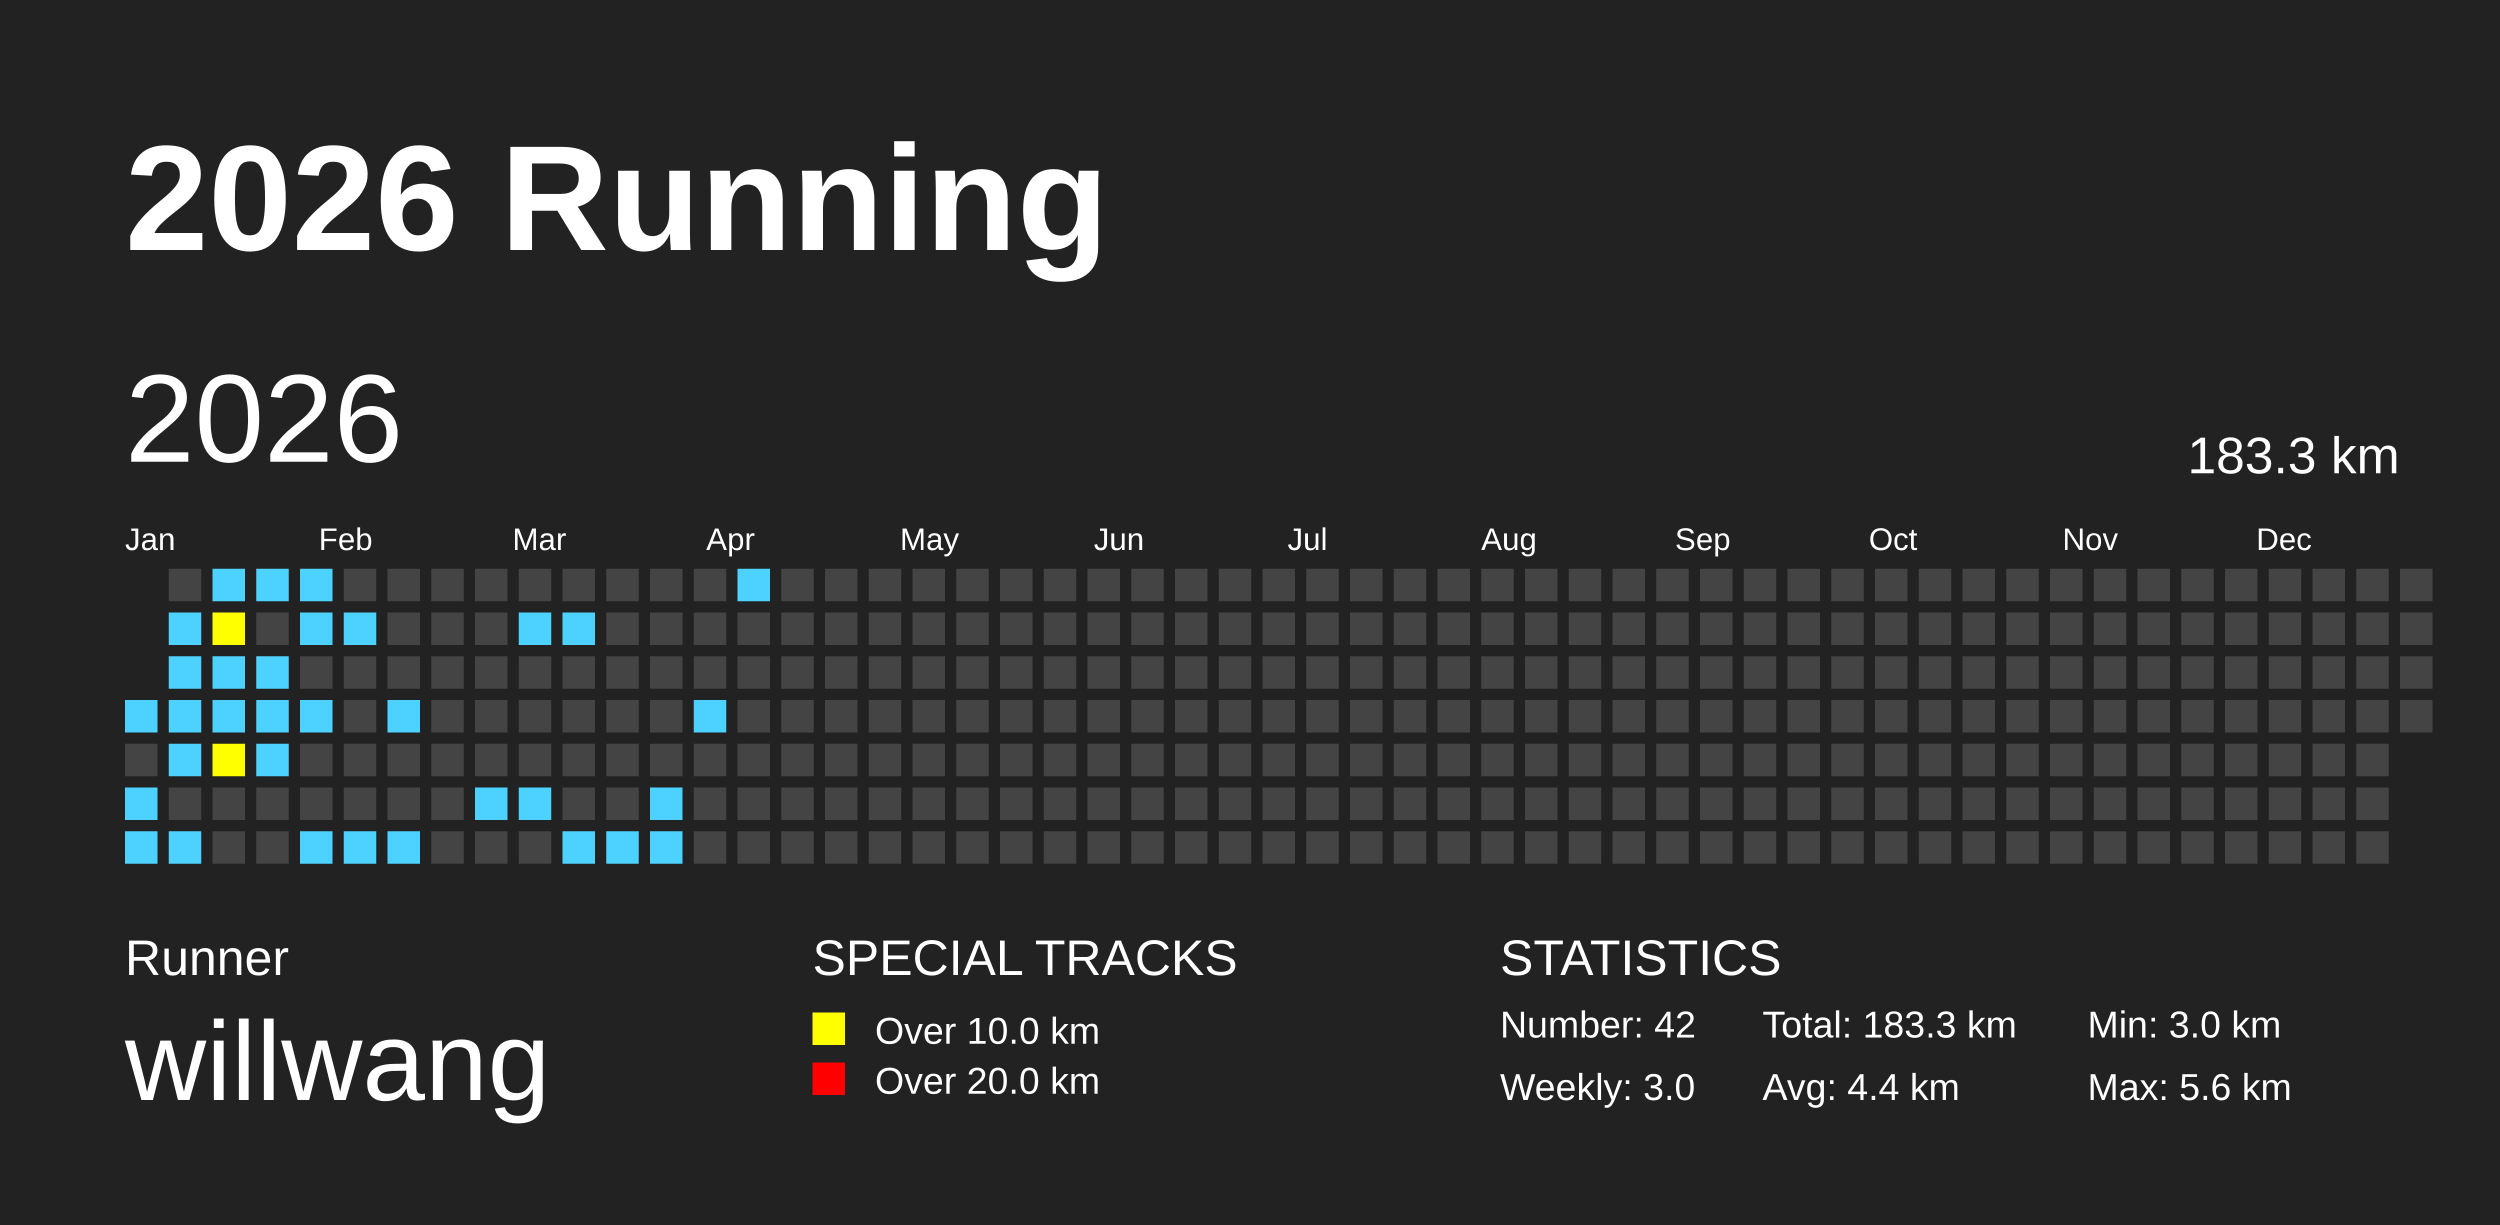
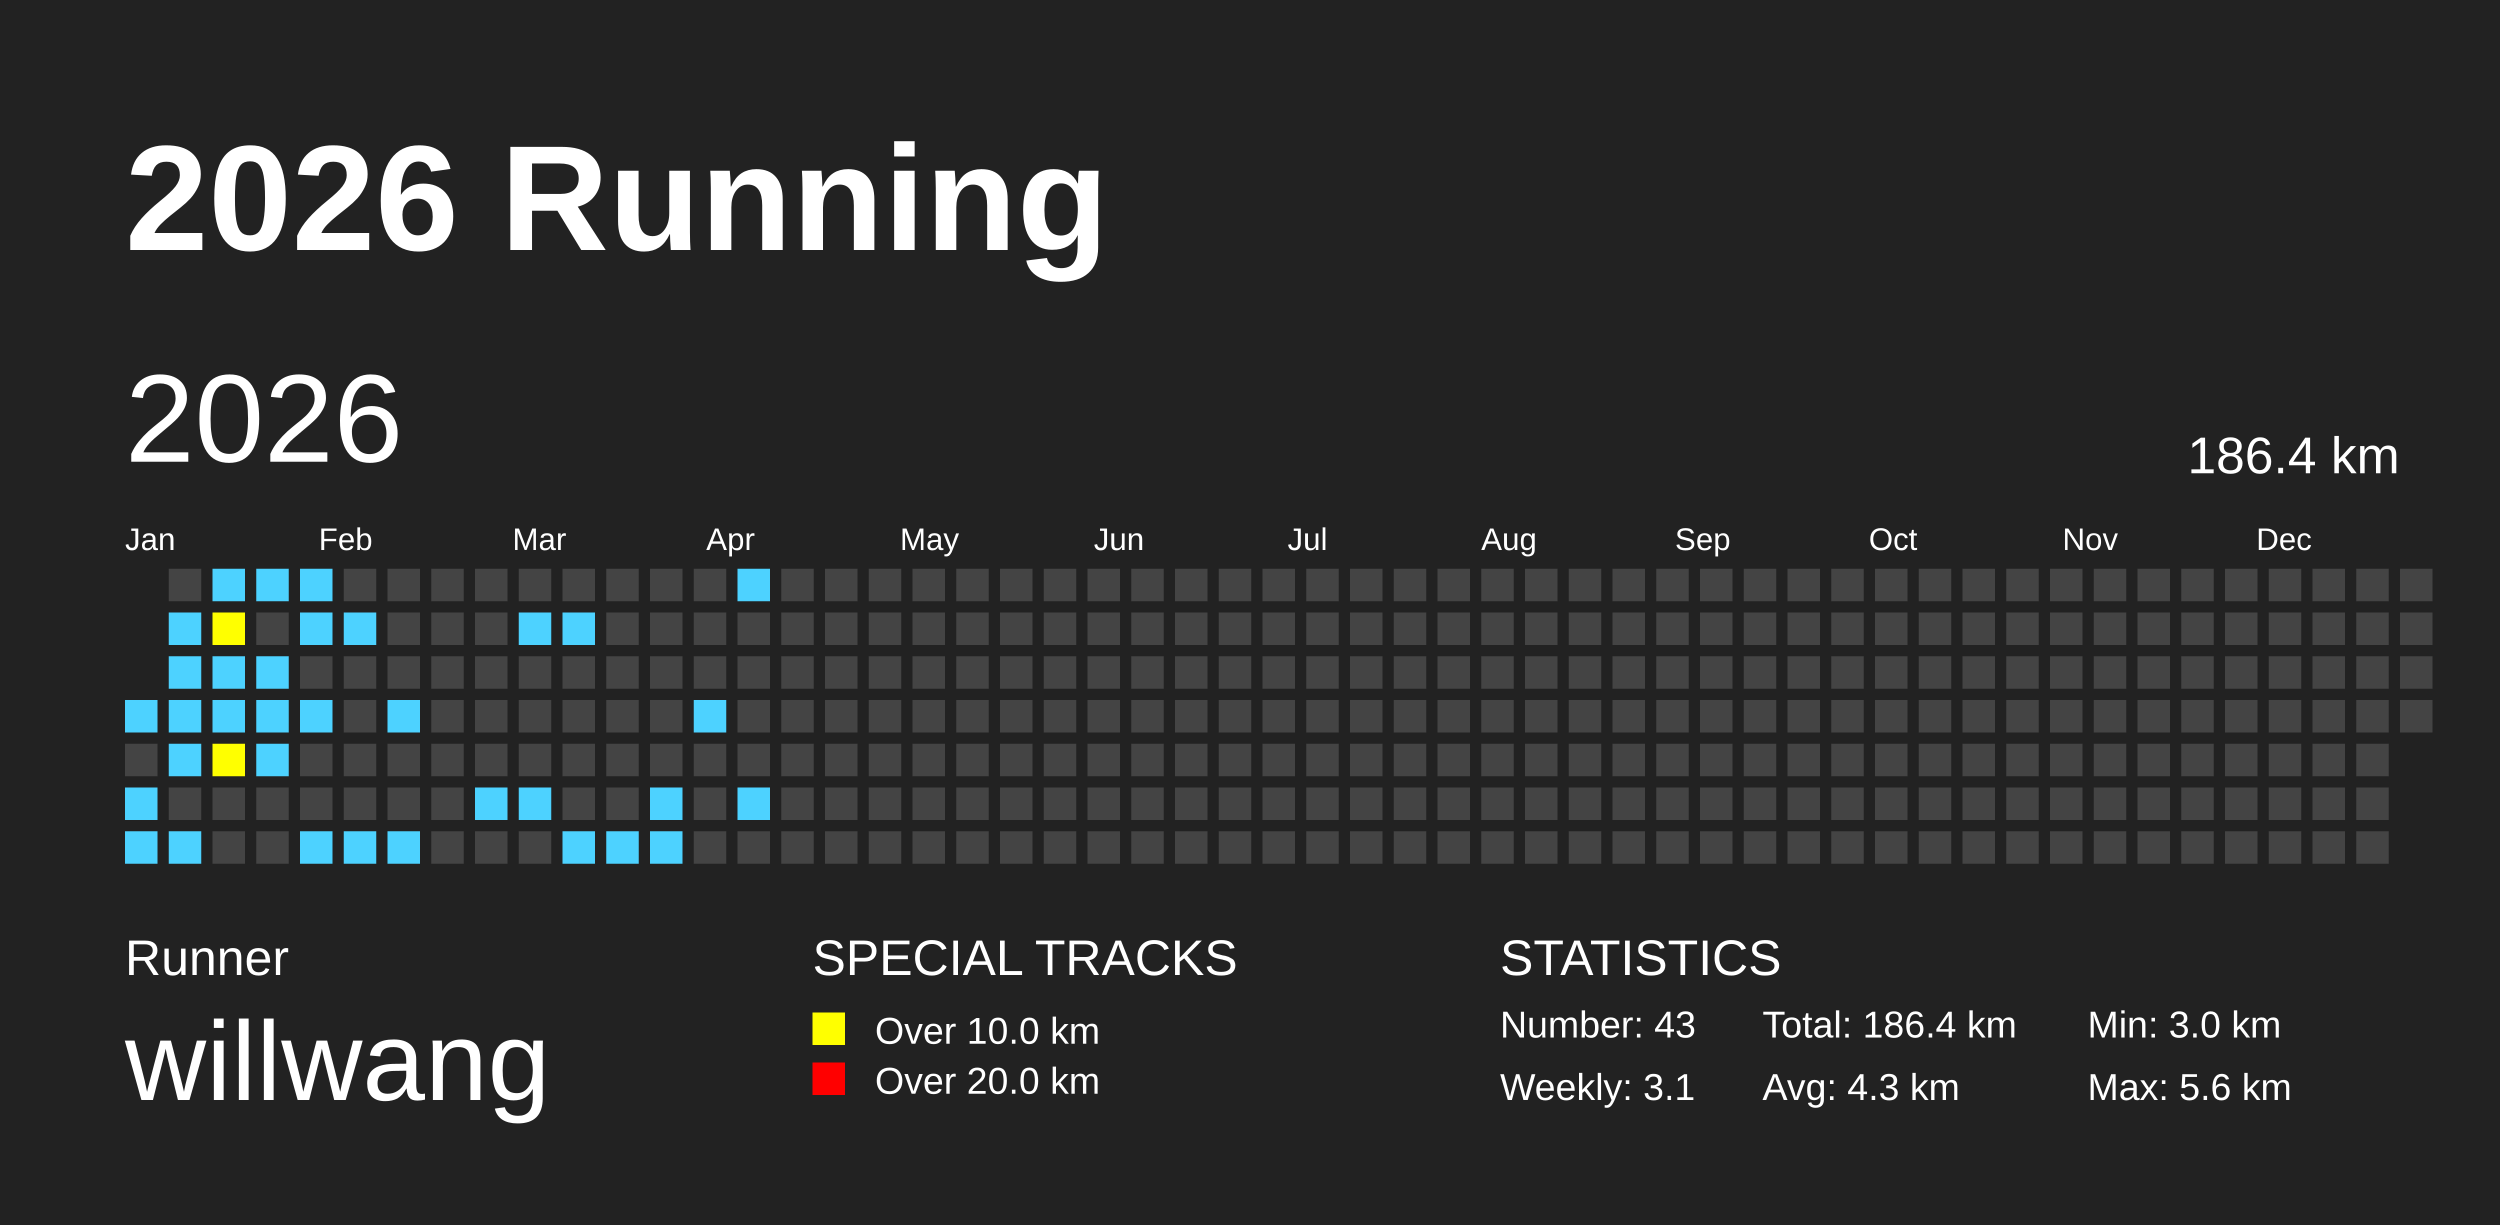
<svg xmlns="http://www.w3.org/2000/svg" baseProfile="full" height="98mm" version="1.1" viewBox="0,0,200,98" width="200mm">
  <defs />
  <rect fill="#222222" height="98" width="200" x="0" y="0" />
  <text fill="#FFFFFF" style="font-size:12px; font-family:Arial; font-weight:bold;" x="10" y="20">2026 Running</text>
  <text fill="#FFFFFF" style="font-size:4px; font-family:Arial" x="10" y="78">Runner</text>
  <text fill="#FFFFFF" style="font-size:9px; font-family:Arial" x="10" y="88">willwang</text>
  <text fill="#FFFFFF" style="font-size:4px; font-family:Arial" x="65" y="78">SPECIAL TRACKS</text>
  <rect fill="yellow" height="2.6" width="2.6" x="65" y="81" />
  <text fill="#FFFFFF" style="font-size:3px; font-family:Arial" x="70" y="83.5">Over 10.0 km</text>
  <rect fill="red" height="2.6" width="2.6" x="65" y="85" />
  <text fill="#FFFFFF" style="font-size:3px; font-family:Arial" x="70" y="87.5">Over 20.0 km</text>
  <text fill="#FFFFFF" style="font-size:4px; font-family:Arial" x="120" y="78">STATISTICS</text>
-   <text fill="#FFFFFF" style="font-size:3px; font-family:Arial" x="120" y="83">Number: 42</text>
-   <text fill="#FFFFFF" style="font-size:3px; font-family:Arial" x="120" y="88">Weekly: 3.0</text>
-   <text fill="#FFFFFF" style="font-size:3px; font-family:Arial" x="141" y="83">Total: 183.3 km</text>
-   <text fill="#FFFFFF" style="font-size:3px; font-family:Arial" x="141" y="88">Avg: 4.4 km</text>
+   <text fill="#FFFFFF" style="font-size:3px; font-family:Arial" x="120" y="83">Number: 43</text>
+   <text fill="#FFFFFF" style="font-size:3px; font-family:Arial" x="120" y="88">Weekly: 3.1</text>
+   <text fill="#FFFFFF" style="font-size:3px; font-family:Arial" x="141" y="83">Total: 186.4 km</text>
+   <text fill="#FFFFFF" style="font-size:3px; font-family:Arial" x="141" y="88">Avg: 4.3 km</text>
  <text fill="#FFFFFF" style="font-size:3px; font-family:Arial" x="167" y="83">Min: 3.0 km</text>
  <text fill="#FFFFFF" style="font-size:3px; font-family:Arial" x="167" y="88">Max: 5.6 km</text>
  <text dominant-baseline="hanging" fill="#FFFFFF" style="font-size:10.0px; font-family:Arial;" x="10" y="30">2026</text>
-   <text dominant-baseline="hanging" fill="#FFFFFF" style="font-size:4.125px; font-family:Arial;" x="175" y="35">183.3 km</text>
+   <text dominant-baseline="hanging" fill="#FFFFFF" style="font-size:4.125px; font-family:Arial;" x="175" y="35">186.4 km</text>
  <text fill="#FFFFFF" style="font-size:2.5px; font-family:Arial" x="10.0" y="44">Jan</text>
  <text fill="#FFFFFF" style="font-size:2.5px; font-family:Arial" x="25.5" y="44">Feb</text>
  <text fill="#FFFFFF" style="font-size:2.5px; font-family:Arial" x="41.0" y="44">Mar</text>
  <text fill="#FFFFFF" style="font-size:2.5px; font-family:Arial" x="56.5" y="44">Apr</text>
  <text fill="#FFFFFF" style="font-size:2.5px; font-family:Arial" x="72.0" y="44">May</text>
  <text fill="#FFFFFF" style="font-size:2.5px; font-family:Arial" x="87.5" y="44">Jun</text>
  <text fill="#FFFFFF" style="font-size:2.5px; font-family:Arial" x="103.0" y="44">Jul</text>
  <text fill="#FFFFFF" style="font-size:2.5px; font-family:Arial" x="118.5" y="44">Aug</text>
  <text fill="#FFFFFF" style="font-size:2.5px; font-family:Arial" x="134.0" y="44">Sep</text>
  <text fill="#FFFFFF" style="font-size:2.5px; font-family:Arial" x="149.5" y="44">Oct</text>
  <text fill="#FFFFFF" style="font-size:2.5px; font-family:Arial" x="165.0" y="44">Nov</text>
  <text fill="#FFFFFF" style="font-size:2.5px; font-family:Arial" x="180.5" y="44">Dec</text>
  <rect fill="#4DD2FF" height="2.6" width="2.6" x="10.0" y="56.0" />
  <rect fill="#444444" height="2.6" width="2.6" x="10.0" y="59.5" />
  <rect fill="#4DD2FF" height="2.6" width="2.6" x="10.0" y="63.0" />
  <rect fill="#4DD2FF" height="2.6" width="2.6" x="10.0" y="66.5" />
  <rect fill="#444444" height="2.6" width="2.6" x="13.5" y="45.5" />
  <rect fill="#4DD2FF" height="2.6" width="2.6" x="13.5" y="49.0" />
  <rect fill="#4DD2FF" height="2.6" width="2.6" x="13.5" y="52.5" />
  <rect fill="#4DD2FF" height="2.6" width="2.6" x="13.5" y="56.0" />
  <rect fill="#4DD2FF" height="2.6" width="2.6" x="13.5" y="59.5" />
  <rect fill="#444444" height="2.6" width="2.6" x="13.5" y="63.0" />
  <rect fill="#4DD2FF" height="2.6" width="2.6" x="13.5" y="66.5" />
  <rect fill="#4DD2FF" height="2.6" width="2.6" x="17.0" y="45.5" />
  <rect fill="yellow" height="2.6" width="2.6" x="17.0" y="49.0" />
  <rect fill="#4DD2FF" height="2.6" width="2.6" x="17.0" y="52.5" />
  <rect fill="#4DD2FF" height="2.6" width="2.6" x="17.0" y="56.0" />
  <rect fill="yellow" height="2.6" width="2.6" x="17.0" y="59.5" />
  <rect fill="#444444" height="2.6" width="2.6" x="17.0" y="63.0" />
  <rect fill="#444444" height="2.6" width="2.6" x="17.0" y="66.5" />
  <rect fill="#4DD2FF" height="2.6" width="2.6" x="20.5" y="45.5" />
  <rect fill="#444444" height="2.6" width="2.6" x="20.5" y="49.0" />
  <rect fill="#4DD2FF" height="2.6" width="2.6" x="20.5" y="52.5" />
  <rect fill="#4DD2FF" height="2.6" width="2.6" x="20.5" y="56.0" />
  <rect fill="#4DD2FF" height="2.6" width="2.6" x="20.5" y="59.5" />
  <rect fill="#444444" height="2.6" width="2.6" x="20.5" y="63.0" />
  <rect fill="#444444" height="2.6" width="2.6" x="20.5" y="66.5" />
  <rect fill="#4DD2FF" height="2.6" width="2.6" x="24.0" y="45.5" />
  <rect fill="#4DD2FF" height="2.6" width="2.6" x="24.0" y="49.0" />
  <rect fill="#444444" height="2.6" width="2.6" x="24.0" y="52.5" />
  <rect fill="#4DD2FF" height="2.6" width="2.6" x="24.0" y="56.0" />
  <rect fill="#444444" height="2.6" width="2.6" x="24.0" y="59.5" />
  <rect fill="#444444" height="2.6" width="2.6" x="24.0" y="63.0" />
  <rect fill="#4DD2FF" height="2.6" width="2.6" x="24.0" y="66.5" />
  <rect fill="#444444" height="2.6" width="2.6" x="27.5" y="45.5" />
  <rect fill="#4DD2FF" height="2.6" width="2.6" x="27.5" y="49.0" />
  <rect fill="#444444" height="2.6" width="2.6" x="27.5" y="52.5" />
  <rect fill="#444444" height="2.6" width="2.6" x="27.5" y="56.0" />
  <rect fill="#444444" height="2.6" width="2.6" x="27.5" y="59.5" />
  <rect fill="#444444" height="2.6" width="2.6" x="27.5" y="63.0" />
  <rect fill="#4DD2FF" height="2.6" width="2.6" x="27.5" y="66.5" />
  <rect fill="#444444" height="2.6" width="2.6" x="31.0" y="45.5" />
  <rect fill="#444444" height="2.6" width="2.6" x="31.0" y="49.0" />
  <rect fill="#444444" height="2.6" width="2.6" x="31.0" y="52.5" />
  <rect fill="#4DD2FF" height="2.6" width="2.6" x="31.0" y="56.0" />
  <rect fill="#444444" height="2.6" width="2.6" x="31.0" y="59.5" />
  <rect fill="#444444" height="2.6" width="2.6" x="31.0" y="63.0" />
  <rect fill="#4DD2FF" height="2.6" width="2.6" x="31.0" y="66.5" />
  <rect fill="#444444" height="2.6" width="2.6" x="34.5" y="45.5" />
  <rect fill="#444444" height="2.6" width="2.6" x="34.5" y="49.0" />
  <rect fill="#444444" height="2.6" width="2.6" x="34.5" y="52.5" />
  <rect fill="#444444" height="2.6" width="2.6" x="34.5" y="56.0" />
  <rect fill="#444444" height="2.6" width="2.6" x="34.5" y="59.5" />
  <rect fill="#444444" height="2.6" width="2.6" x="34.5" y="63.0" />
  <rect fill="#444444" height="2.6" width="2.6" x="34.5" y="66.5" />
  <rect fill="#444444" height="2.6" width="2.6" x="38.0" y="45.5" />
  <rect fill="#444444" height="2.6" width="2.6" x="38.0" y="49.0" />
  <rect fill="#444444" height="2.6" width="2.6" x="38.0" y="52.5" />
  <rect fill="#444444" height="2.6" width="2.6" x="38.0" y="56.0" />
  <rect fill="#444444" height="2.6" width="2.6" x="38.0" y="59.5" />
  <rect fill="#4DD2FF" height="2.6" width="2.6" x="38.0" y="63.0" />
  <rect fill="#444444" height="2.6" width="2.6" x="38.0" y="66.5" />
  <rect fill="#444444" height="2.6" width="2.6" x="41.5" y="45.5" />
  <rect fill="#4DD2FF" height="2.6" width="2.6" x="41.5" y="49.0" />
  <rect fill="#444444" height="2.6" width="2.6" x="41.5" y="52.5" />
  <rect fill="#444444" height="2.6" width="2.6" x="41.5" y="56.0" />
  <rect fill="#444444" height="2.6" width="2.6" x="41.5" y="59.5" />
  <rect fill="#4DD2FF" height="2.6" width="2.6" x="41.5" y="63.0" />
  <rect fill="#444444" height="2.6" width="2.6" x="41.5" y="66.5" />
  <rect fill="#444444" height="2.6" width="2.6" x="45.0" y="45.5" />
  <rect fill="#4DD2FF" height="2.6" width="2.6" x="45.0" y="49.0" />
  <rect fill="#444444" height="2.6" width="2.6" x="45.0" y="52.5" />
  <rect fill="#444444" height="2.6" width="2.6" x="45.0" y="56.0" />
  <rect fill="#444444" height="2.6" width="2.6" x="45.0" y="59.5" />
  <rect fill="#444444" height="2.6" width="2.6" x="45.0" y="63.0" />
  <rect fill="#4DD2FF" height="2.6" width="2.6" x="45.0" y="66.5" />
  <rect fill="#444444" height="2.6" width="2.6" x="48.5" y="45.5" />
  <rect fill="#444444" height="2.6" width="2.6" x="48.5" y="49.0" />
  <rect fill="#444444" height="2.6" width="2.6" x="48.5" y="52.5" />
  <rect fill="#444444" height="2.6" width="2.6" x="48.5" y="56.0" />
  <rect fill="#444444" height="2.6" width="2.6" x="48.5" y="59.5" />
  <rect fill="#444444" height="2.6" width="2.6" x="48.5" y="63.0" />
  <rect fill="#4DD2FF" height="2.6" width="2.6" x="48.5" y="66.5" />
  <rect fill="#444444" height="2.6" width="2.6" x="52.0" y="45.5" />
  <rect fill="#444444" height="2.6" width="2.6" x="52.0" y="49.0" />
  <rect fill="#444444" height="2.6" width="2.6" x="52.0" y="52.5" />
  <rect fill="#444444" height="2.6" width="2.6" x="52.0" y="56.0" />
  <rect fill="#444444" height="2.6" width="2.6" x="52.0" y="59.5" />
  <rect fill="#4DD2FF" height="2.6" width="2.6" x="52.0" y="63.0" />
  <rect fill="#4DD2FF" height="2.6" width="2.6" x="52.0" y="66.5" />
  <rect fill="#444444" height="2.6" width="2.6" x="55.5" y="45.5" />
  <rect fill="#444444" height="2.6" width="2.6" x="55.5" y="49.0" />
  <rect fill="#444444" height="2.6" width="2.6" x="55.5" y="52.5" />
  <rect fill="#4DD2FF" height="2.6" width="2.6" x="55.5" y="56.0" />
  <rect fill="#444444" height="2.6" width="2.6" x="55.5" y="59.5" />
  <rect fill="#444444" height="2.6" width="2.6" x="55.5" y="63.0" />
  <rect fill="#444444" height="2.6" width="2.6" x="55.5" y="66.5" />
  <rect fill="#4DD2FF" height="2.6" width="2.6" x="59.0" y="45.5" />
  <rect fill="#444444" height="2.6" width="2.6" x="59.0" y="49.0" />
  <rect fill="#444444" height="2.6" width="2.6" x="59.0" y="52.5" />
  <rect fill="#444444" height="2.6" width="2.6" x="59.0" y="56.0" />
  <rect fill="#444444" height="2.6" width="2.6" x="59.0" y="59.5" />
-   <rect fill="#444444" height="2.6" width="2.6" x="59.0" y="63.0" />
+   <rect fill="#4DD2FF" height="2.6" width="2.6" x="59.0" y="63.0" />
  <rect fill="#444444" height="2.6" width="2.6" x="59.0" y="66.5" />
  <rect fill="#444444" height="2.6" width="2.6" x="62.5" y="45.5" />
  <rect fill="#444444" height="2.6" width="2.6" x="62.5" y="49.0" />
  <rect fill="#444444" height="2.6" width="2.6" x="62.5" y="52.5" />
  <rect fill="#444444" height="2.6" width="2.6" x="62.5" y="56.0" />
  <rect fill="#444444" height="2.6" width="2.6" x="62.5" y="59.5" />
  <rect fill="#444444" height="2.6" width="2.6" x="62.5" y="63.0" />
  <rect fill="#444444" height="2.6" width="2.6" x="62.5" y="66.5" />
  <rect fill="#444444" height="2.6" width="2.6" x="66.0" y="45.5" />
  <rect fill="#444444" height="2.6" width="2.6" x="66.0" y="49.0" />
  <rect fill="#444444" height="2.6" width="2.6" x="66.0" y="52.5" />
  <rect fill="#444444" height="2.6" width="2.6" x="66.0" y="56.0" />
  <rect fill="#444444" height="2.6" width="2.6" x="66.0" y="59.5" />
  <rect fill="#444444" height="2.6" width="2.6" x="66.0" y="63.0" />
  <rect fill="#444444" height="2.6" width="2.6" x="66.0" y="66.5" />
  <rect fill="#444444" height="2.6" width="2.6" x="69.5" y="45.5" />
  <rect fill="#444444" height="2.6" width="2.6" x="69.5" y="49.0" />
  <rect fill="#444444" height="2.6" width="2.6" x="69.5" y="52.5" />
  <rect fill="#444444" height="2.6" width="2.6" x="69.5" y="56.0" />
  <rect fill="#444444" height="2.6" width="2.6" x="69.5" y="59.5" />
  <rect fill="#444444" height="2.6" width="2.6" x="69.5" y="63.0" />
  <rect fill="#444444" height="2.6" width="2.6" x="69.5" y="66.5" />
  <rect fill="#444444" height="2.6" width="2.6" x="73.0" y="45.5" />
  <rect fill="#444444" height="2.6" width="2.6" x="73.0" y="49.0" />
  <rect fill="#444444" height="2.6" width="2.6" x="73.0" y="52.5" />
  <rect fill="#444444" height="2.6" width="2.6" x="73.0" y="56.0" />
  <rect fill="#444444" height="2.6" width="2.6" x="73.0" y="59.5" />
  <rect fill="#444444" height="2.6" width="2.6" x="73.0" y="63.0" />
  <rect fill="#444444" height="2.6" width="2.6" x="73.0" y="66.5" />
  <rect fill="#444444" height="2.6" width="2.6" x="76.5" y="45.5" />
  <rect fill="#444444" height="2.6" width="2.6" x="76.5" y="49.0" />
  <rect fill="#444444" height="2.6" width="2.6" x="76.5" y="52.5" />
  <rect fill="#444444" height="2.6" width="2.6" x="76.5" y="56.0" />
  <rect fill="#444444" height="2.6" width="2.6" x="76.5" y="59.5" />
  <rect fill="#444444" height="2.6" width="2.6" x="76.5" y="63.0" />
  <rect fill="#444444" height="2.6" width="2.6" x="76.5" y="66.5" />
  <rect fill="#444444" height="2.6" width="2.6" x="80.0" y="45.5" />
  <rect fill="#444444" height="2.6" width="2.6" x="80.0" y="49.0" />
  <rect fill="#444444" height="2.6" width="2.6" x="80.0" y="52.5" />
  <rect fill="#444444" height="2.6" width="2.6" x="80.0" y="56.0" />
  <rect fill="#444444" height="2.6" width="2.6" x="80.0" y="59.5" />
  <rect fill="#444444" height="2.6" width="2.6" x="80.0" y="63.0" />
  <rect fill="#444444" height="2.6" width="2.6" x="80.0" y="66.5" />
  <rect fill="#444444" height="2.6" width="2.6" x="83.5" y="45.5" />
  <rect fill="#444444" height="2.6" width="2.6" x="83.5" y="49.0" />
  <rect fill="#444444" height="2.6" width="2.6" x="83.5" y="52.5" />
  <rect fill="#444444" height="2.6" width="2.6" x="83.5" y="56.0" />
  <rect fill="#444444" height="2.6" width="2.6" x="83.5" y="59.5" />
  <rect fill="#444444" height="2.6" width="2.6" x="83.5" y="63.0" />
  <rect fill="#444444" height="2.6" width="2.6" x="83.5" y="66.5" />
  <rect fill="#444444" height="2.6" width="2.6" x="87.0" y="45.5" />
  <rect fill="#444444" height="2.6" width="2.6" x="87.0" y="49.0" />
  <rect fill="#444444" height="2.6" width="2.6" x="87.0" y="52.5" />
  <rect fill="#444444" height="2.6" width="2.6" x="87.0" y="56.0" />
  <rect fill="#444444" height="2.6" width="2.6" x="87.0" y="59.5" />
  <rect fill="#444444" height="2.6" width="2.6" x="87.0" y="63.0" />
  <rect fill="#444444" height="2.6" width="2.6" x="87.0" y="66.5" />
  <rect fill="#444444" height="2.6" width="2.6" x="90.5" y="45.5" />
  <rect fill="#444444" height="2.6" width="2.6" x="90.5" y="49.0" />
  <rect fill="#444444" height="2.6" width="2.6" x="90.5" y="52.5" />
  <rect fill="#444444" height="2.6" width="2.6" x="90.5" y="56.0" />
  <rect fill="#444444" height="2.6" width="2.6" x="90.5" y="59.5" />
  <rect fill="#444444" height="2.6" width="2.6" x="90.5" y="63.0" />
  <rect fill="#444444" height="2.6" width="2.6" x="90.5" y="66.5" />
  <rect fill="#444444" height="2.6" width="2.6" x="94.0" y="45.5" />
  <rect fill="#444444" height="2.6" width="2.6" x="94.0" y="49.0" />
  <rect fill="#444444" height="2.6" width="2.6" x="94.0" y="52.5" />
  <rect fill="#444444" height="2.6" width="2.6" x="94.0" y="56.0" />
  <rect fill="#444444" height="2.6" width="2.6" x="94.0" y="59.5" />
  <rect fill="#444444" height="2.6" width="2.6" x="94.0" y="63.0" />
  <rect fill="#444444" height="2.6" width="2.6" x="94.0" y="66.5" />
  <rect fill="#444444" height="2.6" width="2.6" x="97.5" y="45.5" />
  <rect fill="#444444" height="2.6" width="2.6" x="97.5" y="49.0" />
  <rect fill="#444444" height="2.6" width="2.6" x="97.5" y="52.5" />
  <rect fill="#444444" height="2.6" width="2.6" x="97.5" y="56.0" />
  <rect fill="#444444" height="2.6" width="2.6" x="97.5" y="59.5" />
  <rect fill="#444444" height="2.6" width="2.6" x="97.5" y="63.0" />
  <rect fill="#444444" height="2.6" width="2.6" x="97.5" y="66.5" />
  <rect fill="#444444" height="2.6" width="2.6" x="101.0" y="45.5" />
  <rect fill="#444444" height="2.6" width="2.6" x="101.0" y="49.0" />
  <rect fill="#444444" height="2.6" width="2.6" x="101.0" y="52.5" />
  <rect fill="#444444" height="2.6" width="2.6" x="101.0" y="56.0" />
  <rect fill="#444444" height="2.6" width="2.6" x="101.0" y="59.5" />
  <rect fill="#444444" height="2.6" width="2.6" x="101.0" y="63.0" />
  <rect fill="#444444" height="2.6" width="2.6" x="101.0" y="66.5" />
  <rect fill="#444444" height="2.6" width="2.6" x="104.5" y="45.5" />
  <rect fill="#444444" height="2.6" width="2.6" x="104.5" y="49.0" />
  <rect fill="#444444" height="2.6" width="2.6" x="104.5" y="52.5" />
  <rect fill="#444444" height="2.6" width="2.6" x="104.5" y="56.0" />
  <rect fill="#444444" height="2.6" width="2.6" x="104.5" y="59.5" />
  <rect fill="#444444" height="2.6" width="2.6" x="104.5" y="63.0" />
  <rect fill="#444444" height="2.6" width="2.6" x="104.5" y="66.5" />
  <rect fill="#444444" height="2.6" width="2.6" x="108.0" y="45.5" />
  <rect fill="#444444" height="2.6" width="2.6" x="108.0" y="49.0" />
  <rect fill="#444444" height="2.6" width="2.6" x="108.0" y="52.5" />
  <rect fill="#444444" height="2.6" width="2.6" x="108.0" y="56.0" />
  <rect fill="#444444" height="2.6" width="2.6" x="108.0" y="59.5" />
  <rect fill="#444444" height="2.6" width="2.6" x="108.0" y="63.0" />
  <rect fill="#444444" height="2.6" width="2.6" x="108.0" y="66.5" />
  <rect fill="#444444" height="2.6" width="2.6" x="111.5" y="45.5" />
  <rect fill="#444444" height="2.6" width="2.6" x="111.5" y="49.0" />
  <rect fill="#444444" height="2.6" width="2.6" x="111.5" y="52.5" />
  <rect fill="#444444" height="2.6" width="2.6" x="111.5" y="56.0" />
  <rect fill="#444444" height="2.6" width="2.6" x="111.5" y="59.5" />
  <rect fill="#444444" height="2.6" width="2.6" x="111.5" y="63.0" />
  <rect fill="#444444" height="2.6" width="2.6" x="111.5" y="66.5" />
  <rect fill="#444444" height="2.6" width="2.6" x="115.0" y="45.5" />
  <rect fill="#444444" height="2.6" width="2.6" x="115.0" y="49.0" />
  <rect fill="#444444" height="2.6" width="2.6" x="115.0" y="52.5" />
  <rect fill="#444444" height="2.6" width="2.6" x="115.0" y="56.0" />
  <rect fill="#444444" height="2.6" width="2.6" x="115.0" y="59.5" />
  <rect fill="#444444" height="2.6" width="2.6" x="115.0" y="63.0" />
  <rect fill="#444444" height="2.6" width="2.6" x="115.0" y="66.5" />
  <rect fill="#444444" height="2.6" width="2.6" x="118.5" y="45.5" />
  <rect fill="#444444" height="2.6" width="2.6" x="118.5" y="49.0" />
  <rect fill="#444444" height="2.6" width="2.6" x="118.5" y="52.5" />
  <rect fill="#444444" height="2.6" width="2.6" x="118.5" y="56.0" />
  <rect fill="#444444" height="2.6" width="2.6" x="118.5" y="59.5" />
  <rect fill="#444444" height="2.6" width="2.6" x="118.5" y="63.0" />
  <rect fill="#444444" height="2.6" width="2.6" x="118.5" y="66.5" />
  <rect fill="#444444" height="2.6" width="2.6" x="122.0" y="45.5" />
  <rect fill="#444444" height="2.6" width="2.6" x="122.0" y="49.0" />
  <rect fill="#444444" height="2.6" width="2.6" x="122.0" y="52.5" />
  <rect fill="#444444" height="2.6" width="2.6" x="122.0" y="56.0" />
  <rect fill="#444444" height="2.6" width="2.6" x="122.0" y="59.5" />
  <rect fill="#444444" height="2.6" width="2.6" x="122.0" y="63.0" />
  <rect fill="#444444" height="2.6" width="2.6" x="122.0" y="66.5" />
  <rect fill="#444444" height="2.6" width="2.6" x="125.5" y="45.5" />
  <rect fill="#444444" height="2.6" width="2.6" x="125.5" y="49.0" />
  <rect fill="#444444" height="2.6" width="2.6" x="125.5" y="52.5" />
  <rect fill="#444444" height="2.6" width="2.6" x="125.5" y="56.0" />
  <rect fill="#444444" height="2.6" width="2.6" x="125.5" y="59.5" />
  <rect fill="#444444" height="2.6" width="2.6" x="125.5" y="63.0" />
  <rect fill="#444444" height="2.6" width="2.6" x="125.5" y="66.5" />
  <rect fill="#444444" height="2.6" width="2.6" x="129.0" y="45.5" />
  <rect fill="#444444" height="2.6" width="2.6" x="129.0" y="49.0" />
  <rect fill="#444444" height="2.6" width="2.6" x="129.0" y="52.5" />
  <rect fill="#444444" height="2.6" width="2.6" x="129.0" y="56.0" />
  <rect fill="#444444" height="2.6" width="2.6" x="129.0" y="59.5" />
  <rect fill="#444444" height="2.6" width="2.6" x="129.0" y="63.0" />
  <rect fill="#444444" height="2.6" width="2.6" x="129.0" y="66.5" />
  <rect fill="#444444" height="2.6" width="2.6" x="132.5" y="45.5" />
  <rect fill="#444444" height="2.6" width="2.6" x="132.5" y="49.0" />
  <rect fill="#444444" height="2.6" width="2.6" x="132.5" y="52.5" />
  <rect fill="#444444" height="2.6" width="2.6" x="132.5" y="56.0" />
  <rect fill="#444444" height="2.6" width="2.6" x="132.5" y="59.5" />
  <rect fill="#444444" height="2.6" width="2.6" x="132.5" y="63.0" />
  <rect fill="#444444" height="2.6" width="2.6" x="132.5" y="66.5" />
  <rect fill="#444444" height="2.6" width="2.6" x="136.0" y="45.5" />
  <rect fill="#444444" height="2.6" width="2.6" x="136.0" y="49.0" />
  <rect fill="#444444" height="2.6" width="2.6" x="136.0" y="52.5" />
  <rect fill="#444444" height="2.6" width="2.6" x="136.0" y="56.0" />
  <rect fill="#444444" height="2.6" width="2.6" x="136.0" y="59.5" />
  <rect fill="#444444" height="2.6" width="2.6" x="136.0" y="63.0" />
  <rect fill="#444444" height="2.6" width="2.6" x="136.0" y="66.5" />
  <rect fill="#444444" height="2.6" width="2.6" x="139.5" y="45.5" />
  <rect fill="#444444" height="2.6" width="2.6" x="139.5" y="49.0" />
  <rect fill="#444444" height="2.6" width="2.6" x="139.5" y="52.5" />
  <rect fill="#444444" height="2.6" width="2.6" x="139.5" y="56.0" />
  <rect fill="#444444" height="2.6" width="2.6" x="139.5" y="59.5" />
  <rect fill="#444444" height="2.6" width="2.6" x="139.5" y="63.0" />
  <rect fill="#444444" height="2.6" width="2.6" x="139.5" y="66.5" />
  <rect fill="#444444" height="2.6" width="2.6" x="143.0" y="45.5" />
  <rect fill="#444444" height="2.6" width="2.6" x="143.0" y="49.0" />
  <rect fill="#444444" height="2.6" width="2.6" x="143.0" y="52.5" />
  <rect fill="#444444" height="2.6" width="2.6" x="143.0" y="56.0" />
  <rect fill="#444444" height="2.6" width="2.6" x="143.0" y="59.5" />
  <rect fill="#444444" height="2.6" width="2.6" x="143.0" y="63.0" />
  <rect fill="#444444" height="2.6" width="2.6" x="143.0" y="66.5" />
  <rect fill="#444444" height="2.6" width="2.6" x="146.5" y="45.5" />
  <rect fill="#444444" height="2.6" width="2.6" x="146.5" y="49.0" />
  <rect fill="#444444" height="2.6" width="2.6" x="146.5" y="52.5" />
  <rect fill="#444444" height="2.6" width="2.6" x="146.5" y="56.0" />
  <rect fill="#444444" height="2.6" width="2.6" x="146.5" y="59.5" />
  <rect fill="#444444" height="2.6" width="2.6" x="146.5" y="63.0" />
  <rect fill="#444444" height="2.6" width="2.6" x="146.5" y="66.5" />
  <rect fill="#444444" height="2.6" width="2.6" x="150.0" y="45.5" />
  <rect fill="#444444" height="2.6" width="2.6" x="150.0" y="49.0" />
  <rect fill="#444444" height="2.6" width="2.6" x="150.0" y="52.5" />
  <rect fill="#444444" height="2.6" width="2.6" x="150.0" y="56.0" />
  <rect fill="#444444" height="2.6" width="2.6" x="150.0" y="59.5" />
  <rect fill="#444444" height="2.6" width="2.6" x="150.0" y="63.0" />
  <rect fill="#444444" height="2.6" width="2.6" x="150.0" y="66.5" />
  <rect fill="#444444" height="2.6" width="2.6" x="153.5" y="45.5" />
  <rect fill="#444444" height="2.6" width="2.6" x="153.5" y="49.0" />
  <rect fill="#444444" height="2.6" width="2.6" x="153.5" y="52.5" />
  <rect fill="#444444" height="2.6" width="2.6" x="153.5" y="56.0" />
  <rect fill="#444444" height="2.6" width="2.6" x="153.5" y="59.5" />
  <rect fill="#444444" height="2.6" width="2.6" x="153.5" y="63.0" />
  <rect fill="#444444" height="2.6" width="2.6" x="153.5" y="66.5" />
  <rect fill="#444444" height="2.6" width="2.6" x="157.0" y="45.5" />
  <rect fill="#444444" height="2.6" width="2.6" x="157.0" y="49.0" />
  <rect fill="#444444" height="2.6" width="2.6" x="157.0" y="52.5" />
  <rect fill="#444444" height="2.6" width="2.6" x="157.0" y="56.0" />
  <rect fill="#444444" height="2.6" width="2.6" x="157.0" y="59.5" />
  <rect fill="#444444" height="2.6" width="2.6" x="157.0" y="63.0" />
  <rect fill="#444444" height="2.6" width="2.6" x="157.0" y="66.5" />
  <rect fill="#444444" height="2.6" width="2.6" x="160.5" y="45.5" />
  <rect fill="#444444" height="2.6" width="2.6" x="160.5" y="49.0" />
  <rect fill="#444444" height="2.6" width="2.6" x="160.5" y="52.5" />
  <rect fill="#444444" height="2.6" width="2.6" x="160.5" y="56.0" />
  <rect fill="#444444" height="2.6" width="2.6" x="160.5" y="59.5" />
  <rect fill="#444444" height="2.6" width="2.6" x="160.5" y="63.0" />
  <rect fill="#444444" height="2.6" width="2.6" x="160.5" y="66.5" />
  <rect fill="#444444" height="2.6" width="2.6" x="164.0" y="45.5" />
  <rect fill="#444444" height="2.6" width="2.6" x="164.0" y="49.0" />
  <rect fill="#444444" height="2.6" width="2.6" x="164.0" y="52.5" />
  <rect fill="#444444" height="2.6" width="2.6" x="164.0" y="56.0" />
  <rect fill="#444444" height="2.6" width="2.6" x="164.0" y="59.5" />
  <rect fill="#444444" height="2.6" width="2.6" x="164.0" y="63.0" />
  <rect fill="#444444" height="2.6" width="2.6" x="164.0" y="66.5" />
  <rect fill="#444444" height="2.6" width="2.6" x="167.5" y="45.5" />
  <rect fill="#444444" height="2.6" width="2.6" x="167.5" y="49.0" />
  <rect fill="#444444" height="2.6" width="2.6" x="167.5" y="52.5" />
  <rect fill="#444444" height="2.6" width="2.6" x="167.5" y="56.0" />
  <rect fill="#444444" height="2.6" width="2.6" x="167.5" y="59.5" />
  <rect fill="#444444" height="2.6" width="2.6" x="167.5" y="63.0" />
  <rect fill="#444444" height="2.6" width="2.6" x="167.5" y="66.5" />
  <rect fill="#444444" height="2.6" width="2.6" x="171.0" y="45.5" />
  <rect fill="#444444" height="2.6" width="2.6" x="171.0" y="49.0" />
  <rect fill="#444444" height="2.6" width="2.6" x="171.0" y="52.5" />
  <rect fill="#444444" height="2.6" width="2.6" x="171.0" y="56.0" />
  <rect fill="#444444" height="2.6" width="2.6" x="171.0" y="59.5" />
  <rect fill="#444444" height="2.6" width="2.6" x="171.0" y="63.0" />
  <rect fill="#444444" height="2.6" width="2.6" x="171.0" y="66.5" />
  <rect fill="#444444" height="2.6" width="2.6" x="174.5" y="45.5" />
  <rect fill="#444444" height="2.6" width="2.6" x="174.5" y="49.0" />
  <rect fill="#444444" height="2.6" width="2.6" x="174.5" y="52.5" />
  <rect fill="#444444" height="2.6" width="2.6" x="174.5" y="56.0" />
  <rect fill="#444444" height="2.6" width="2.6" x="174.5" y="59.5" />
  <rect fill="#444444" height="2.6" width="2.6" x="174.5" y="63.0" />
  <rect fill="#444444" height="2.6" width="2.6" x="174.5" y="66.5" />
  <rect fill="#444444" height="2.6" width="2.6" x="178.0" y="45.5" />
  <rect fill="#444444" height="2.6" width="2.6" x="178.0" y="49.0" />
  <rect fill="#444444" height="2.6" width="2.6" x="178.0" y="52.5" />
  <rect fill="#444444" height="2.6" width="2.6" x="178.0" y="56.0" />
  <rect fill="#444444" height="2.6" width="2.6" x="178.0" y="59.5" />
  <rect fill="#444444" height="2.6" width="2.6" x="178.0" y="63.0" />
  <rect fill="#444444" height="2.6" width="2.6" x="178.0" y="66.5" />
  <rect fill="#444444" height="2.6" width="2.6" x="181.5" y="45.5" />
  <rect fill="#444444" height="2.6" width="2.6" x="181.5" y="49.0" />
  <rect fill="#444444" height="2.6" width="2.6" x="181.5" y="52.5" />
  <rect fill="#444444" height="2.6" width="2.6" x="181.5" y="56.0" />
  <rect fill="#444444" height="2.6" width="2.6" x="181.5" y="59.5" />
  <rect fill="#444444" height="2.6" width="2.6" x="181.5" y="63.0" />
  <rect fill="#444444" height="2.6" width="2.6" x="181.5" y="66.5" />
  <rect fill="#444444" height="2.6" width="2.6" x="185.0" y="45.5" />
  <rect fill="#444444" height="2.6" width="2.6" x="185.0" y="49.0" />
  <rect fill="#444444" height="2.6" width="2.6" x="185.0" y="52.5" />
  <rect fill="#444444" height="2.6" width="2.6" x="185.0" y="56.0" />
  <rect fill="#444444" height="2.6" width="2.6" x="185.0" y="59.5" />
  <rect fill="#444444" height="2.6" width="2.6" x="185.0" y="63.0" />
  <rect fill="#444444" height="2.6" width="2.6" x="185.0" y="66.5" />
  <rect fill="#444444" height="2.6" width="2.6" x="188.5" y="45.5" />
  <rect fill="#444444" height="2.6" width="2.6" x="188.5" y="49.0" />
  <rect fill="#444444" height="2.6" width="2.6" x="188.5" y="52.5" />
  <rect fill="#444444" height="2.6" width="2.6" x="188.5" y="56.0" />
  <rect fill="#444444" height="2.6" width="2.6" x="188.5" y="59.5" />
  <rect fill="#444444" height="2.6" width="2.6" x="188.5" y="63.0" />
  <rect fill="#444444" height="2.6" width="2.6" x="188.5" y="66.5" />
  <rect fill="#444444" height="2.6" width="2.6" x="192.0" y="45.5" />
  <rect fill="#444444" height="2.6" width="2.6" x="192.0" y="49.0" />
  <rect fill="#444444" height="2.6" width="2.6" x="192.0" y="52.5" />
  <rect fill="#444444" height="2.6" width="2.6" x="192.0" y="56.0" />
</svg>
